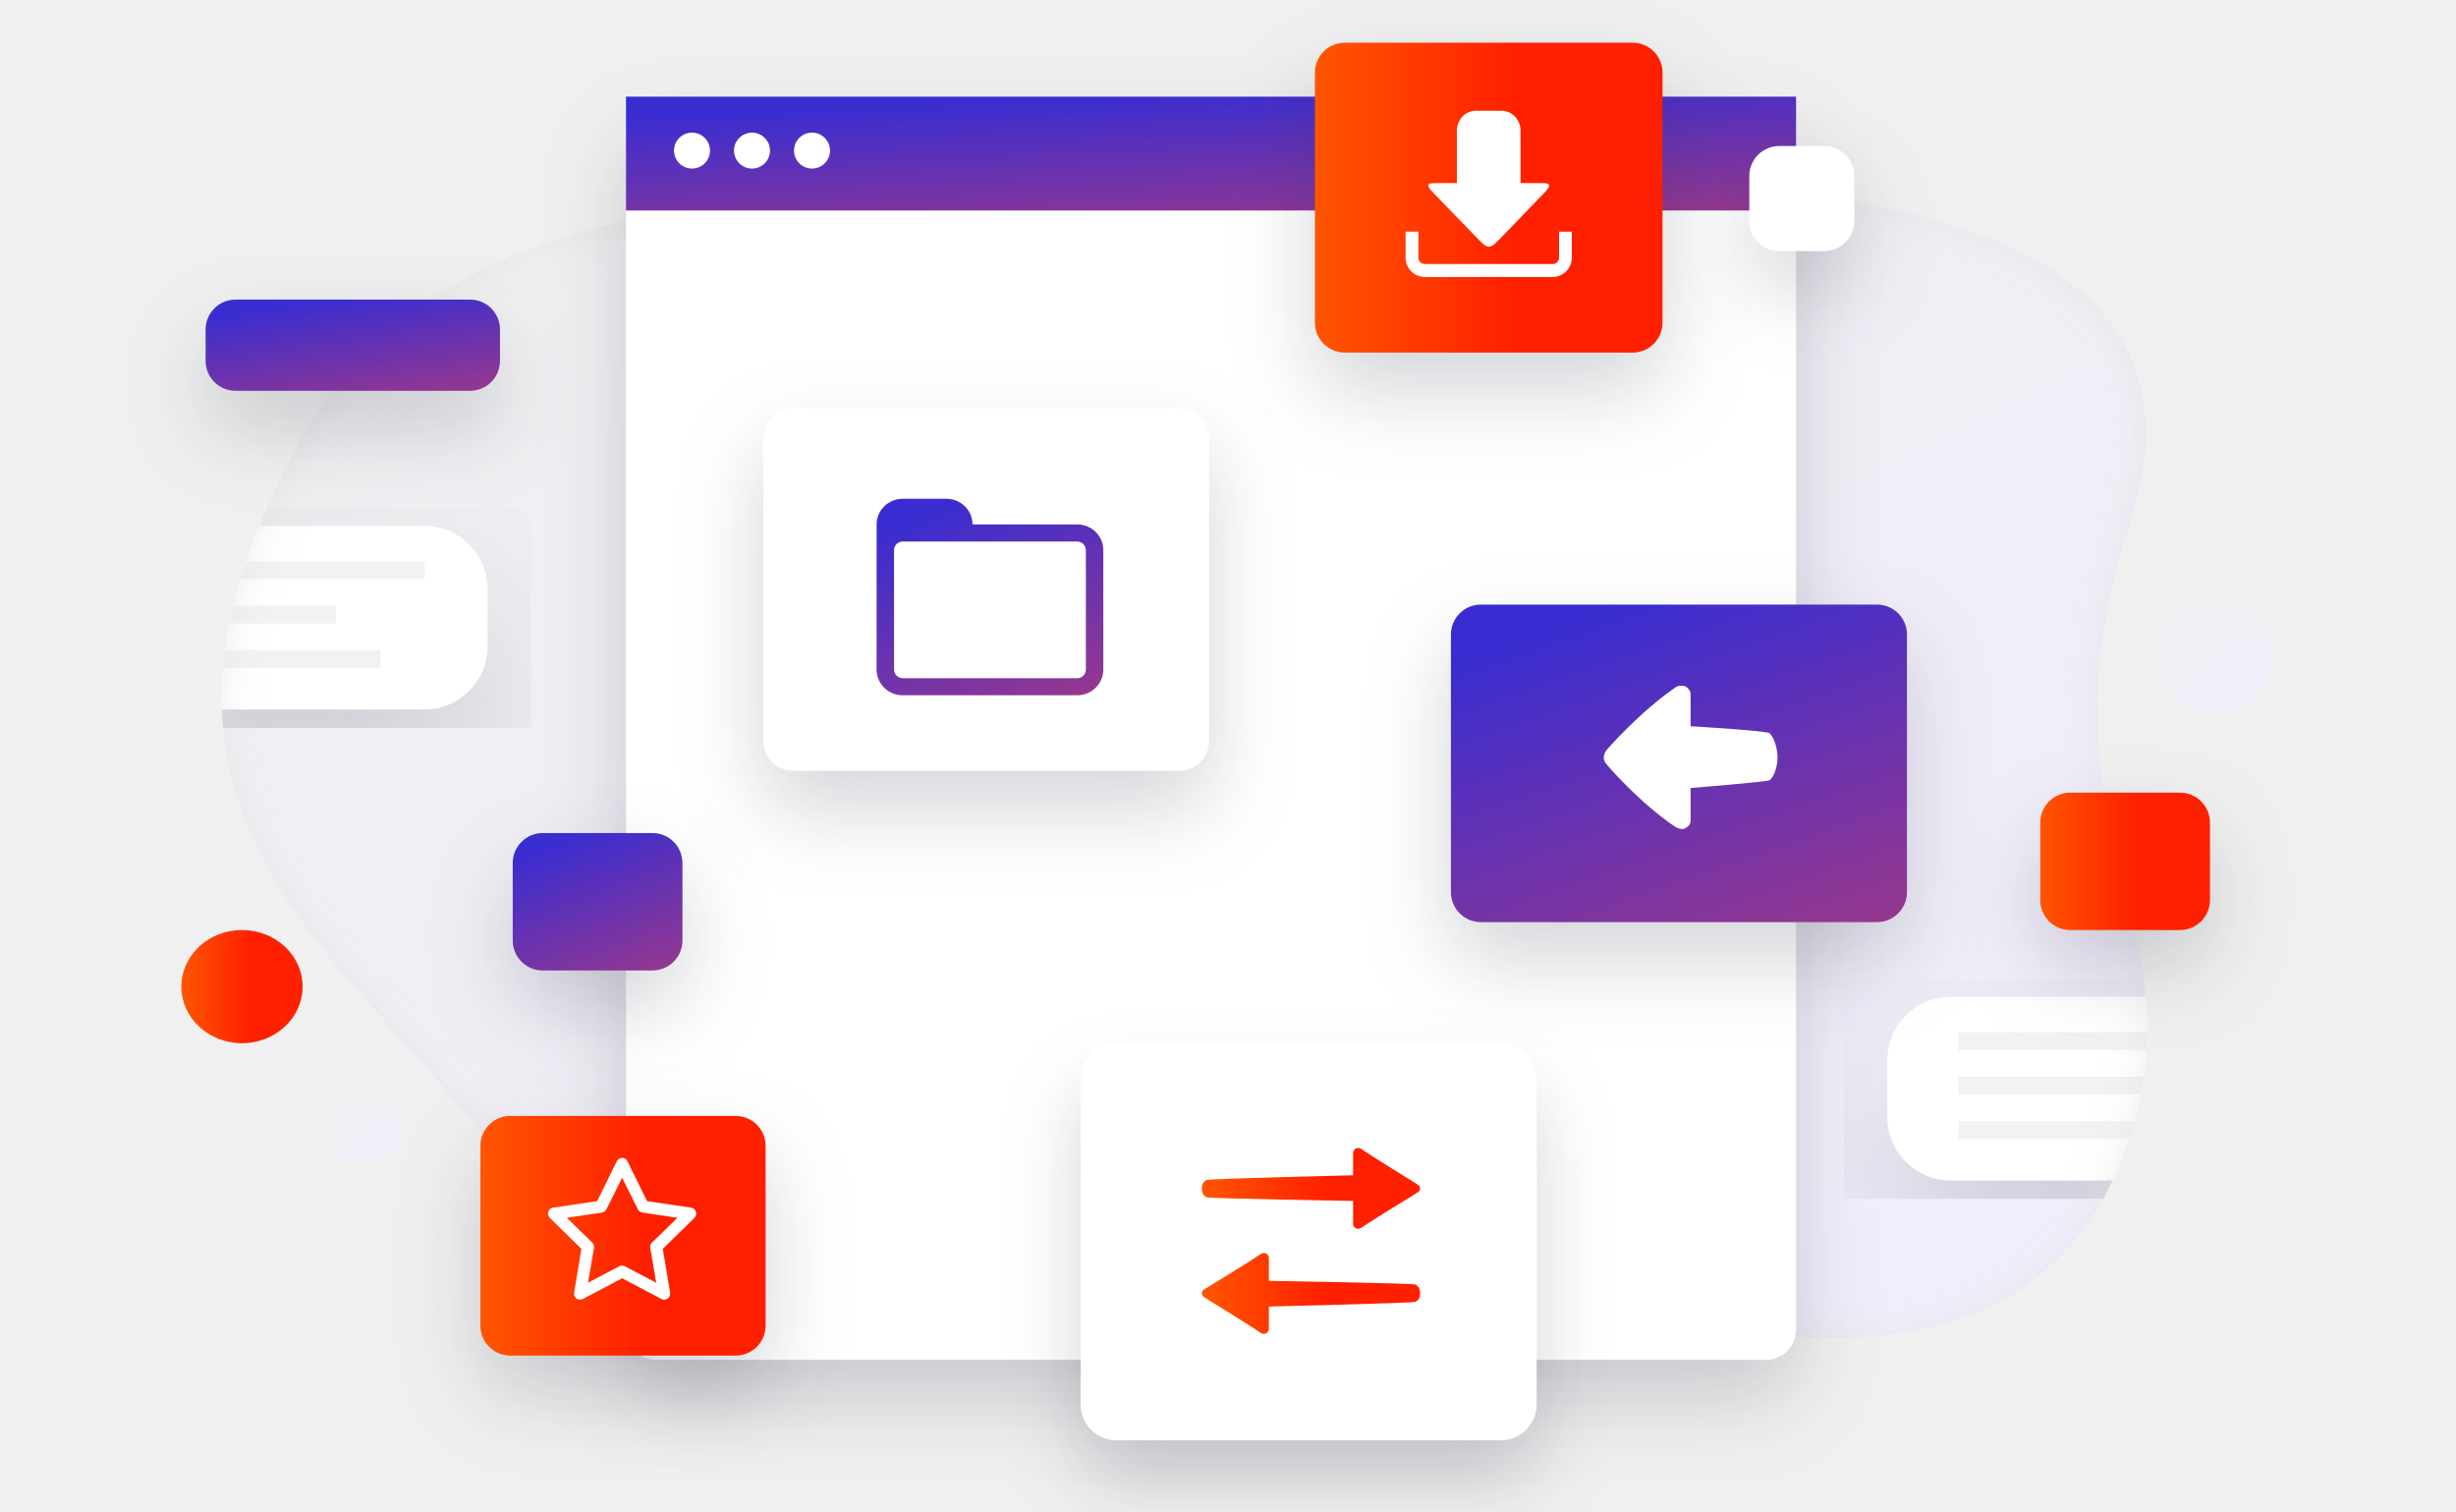
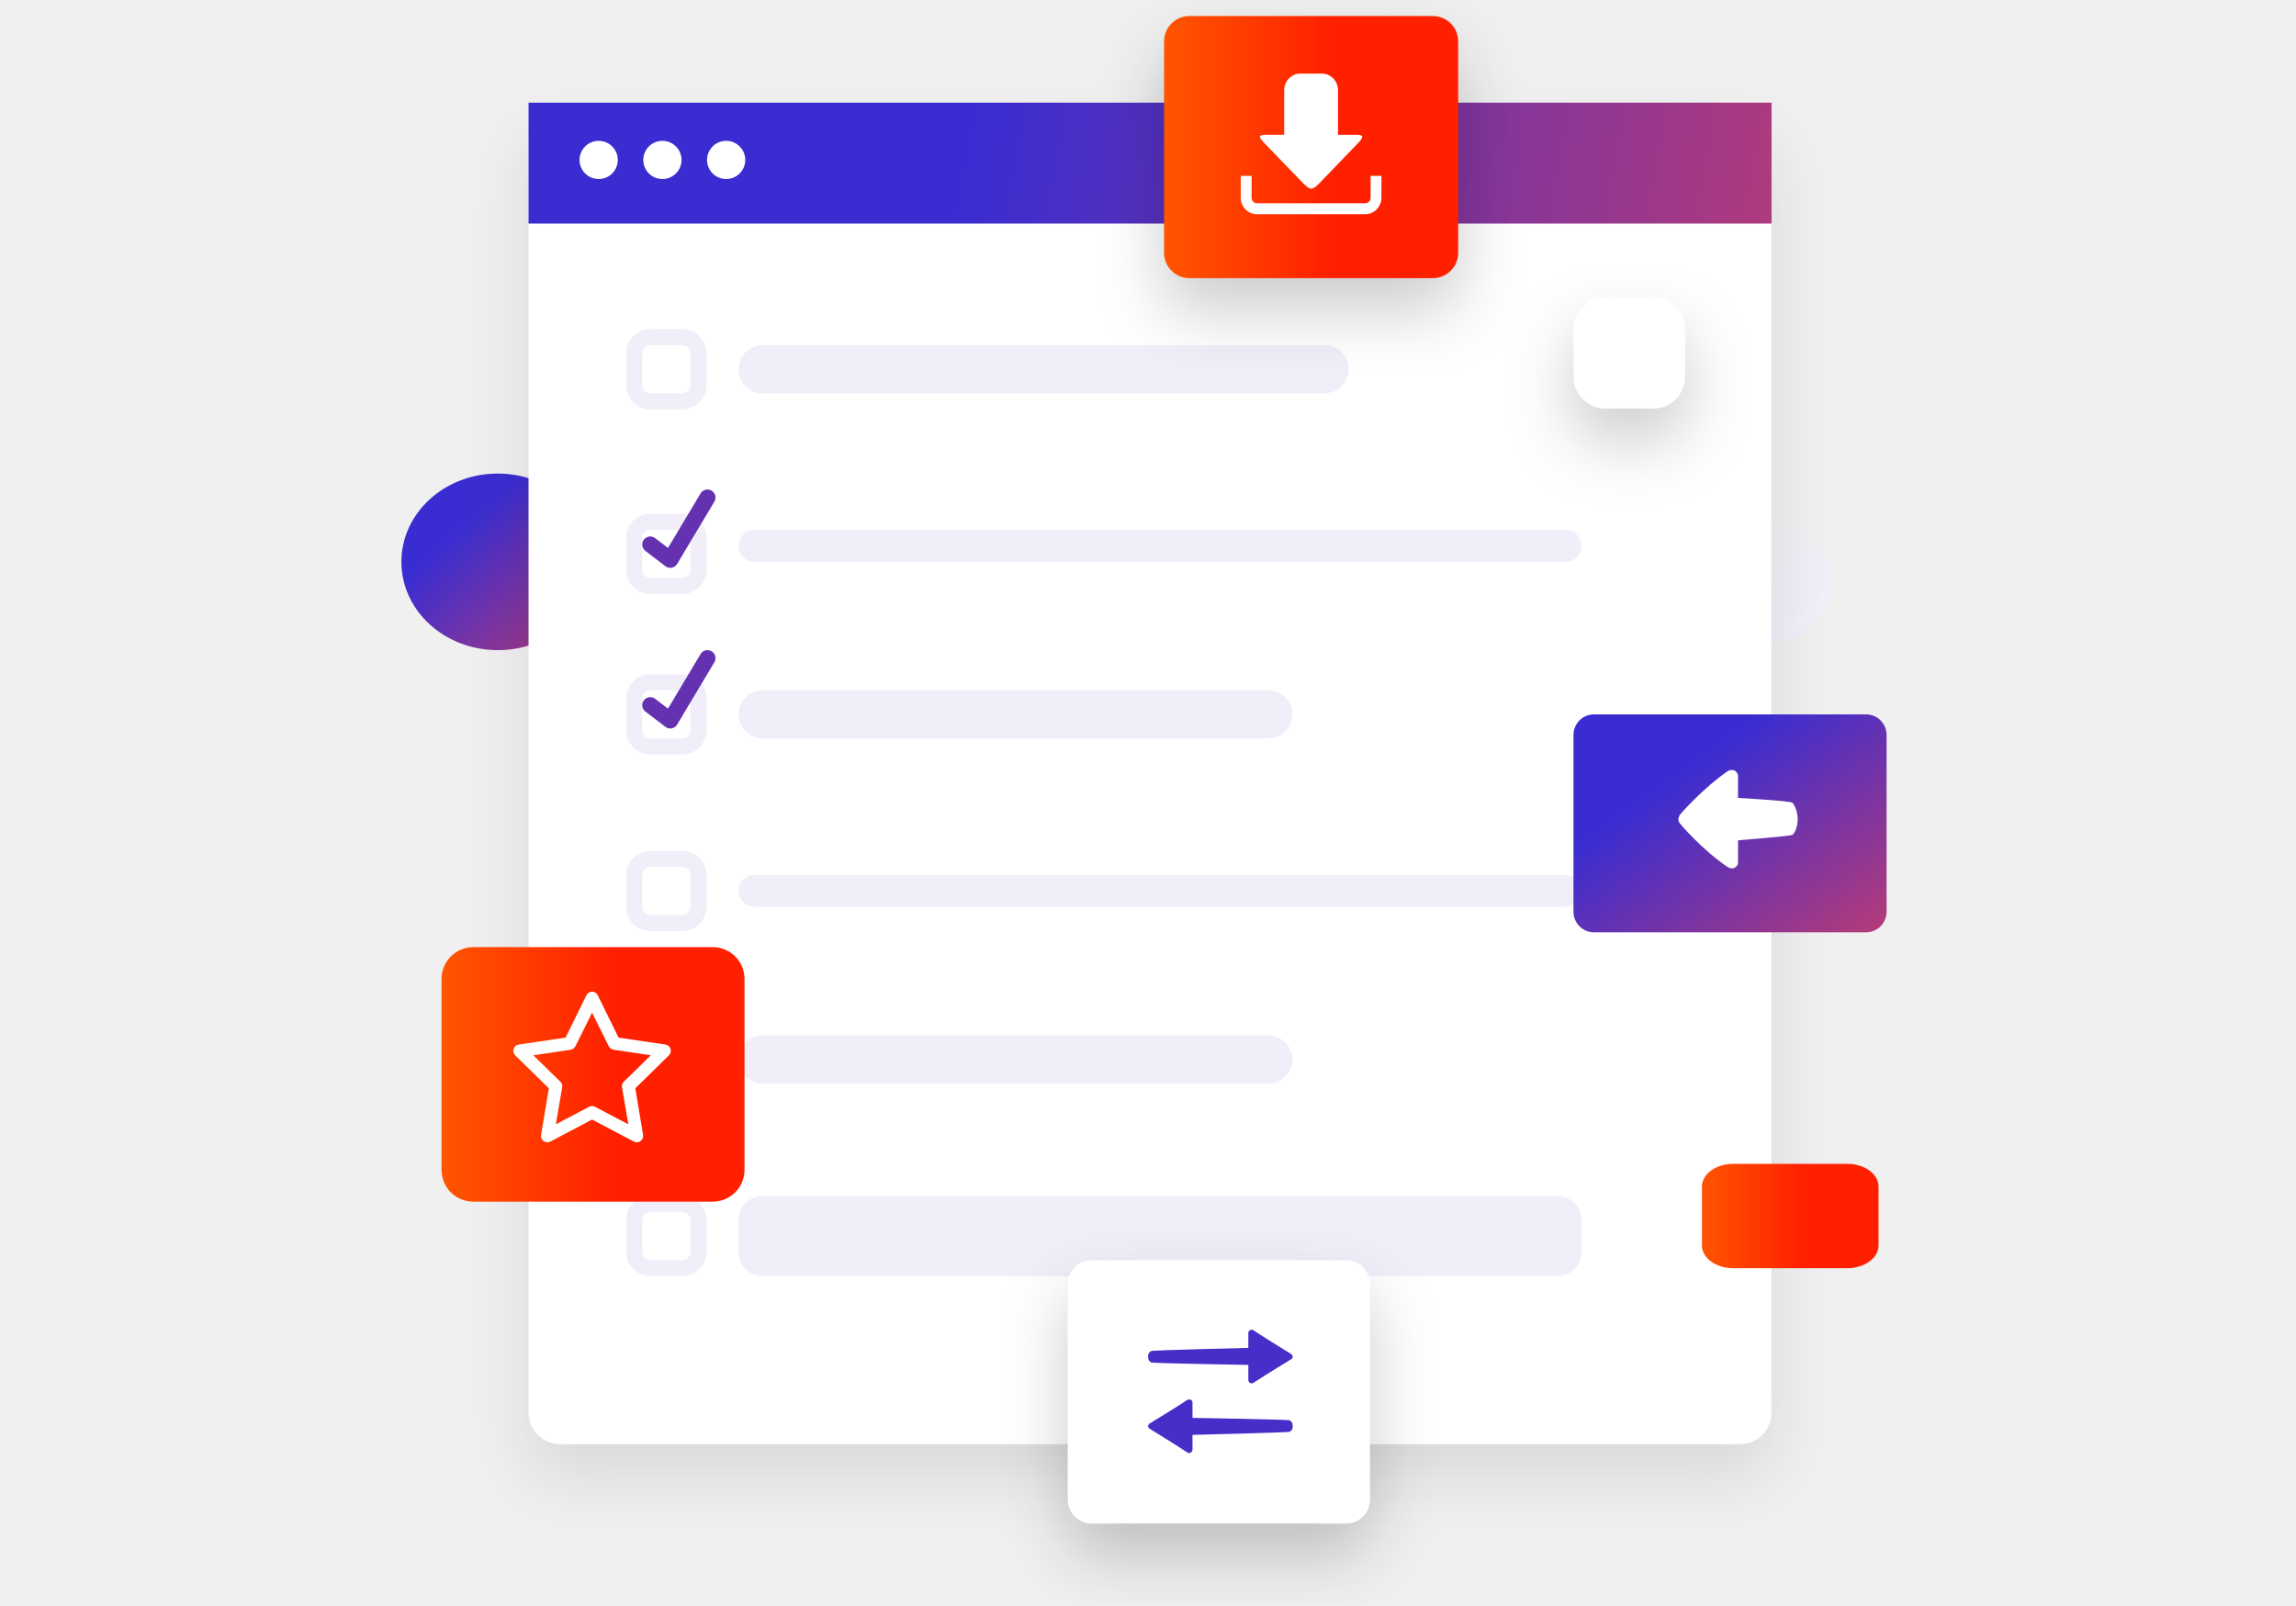
- <svg xmlns="http://www.w3.org/2000/svg" xmlns:xlink="http://www.w3.org/1999/xlink" viewBox="0 0 325 200">
+ <svg xmlns="http://www.w3.org/2000/svg" viewBox="0 0 286 200" fill="none">
+   <g clip-path="url(#clip0)">
+     <path d="M220.021 79.973c4.43 0 8.021-3.352 8.021-7.486 0-4.135-3.591-7.487-8.021-7.487-4.43 0-8.021 3.352-8.021 7.487 0 4.134 3.591 7.486 8.021 7.486z" fill="url(#paint0_linear)" />
+     <path d="M62 81c6.627 0 12-4.925 12-11s-5.373-11-12-11-12 4.925-12 11 5.373 11 12 11z" fill="url(#paint1_linear)" />
+     <path d="M65.839 17.552a3.96 3.96 0 0 1 3.963-3.968h146.907a3.962 3.962 0 0 1 3.964 3.968v158.413a3.96 3.96 0 0 1-3.964 3.968H69.802a3.96 3.96 0 0 1-3.963-3.968V17.552z" fill="#fff" filter="url(#filter0_d)" />
+     <path d="M85 42h-4a2 2 0 0 0-2 2v4a2 2 0 0 0 2 2h4a2 2 0 0 0 2-2v-4a2 2 0 0 0-2-2z" stroke="#F2EEF9" stroke-width="2" />
+     <path d="M165 44H95a2 2 0 1 0 0 4h70a2 2 0 1 0 0-4zM195 67H94a1 1 0 1 0 0 2h101a1 1 0 0 0 0-2z" fill="#F2EEF9" stroke="#F2EEF9" stroke-width="2" />
+     <path d="M85 65h-4a2 2 0 0 0-2 2v4a2 2 0 0 0 2 2h4a2 2 0 0 0 2-2v-4a2 2 0 0 0-2-2z" stroke="#F2EEF9" stroke-width="2" />
+     <path d="M81 67.84l2.49 1.903 4.634-7.757" stroke="#6431B1" stroke-width="2" stroke-linecap="round" stroke-linejoin="round" />
+     <path d="M85 107h-4a2 2 0 0 0-2 2v4a2 2 0 0 0 2 2h4a2 2 0 0 0 2-2v-4a2 2 0 0 0-2-2z" stroke="#F2EEF9" stroke-width="2" />
+     <path d="M195 110H94a1 1 0 0 0 0 2h101a1 1 0 0 0 0-2z" fill="#F2EEF9" stroke="#F2EEF9" stroke-width="2" />
+     <path d="M85 150h-4a2 2 0 0 0-2 2v4a2 2 0 0 0 2 2h4a2 2 0 0 0 2-2v-4a2 2 0 0 0-2-2z" stroke="#F2EEF9" stroke-width="2" />
+     <path d="M194 150H95a2 2 0 0 0-2 2v4a2 2 0 0 0 2 2h99a2 2 0 0 0 2-2v-4a2 2 0 0 0-2-2z" fill="#F2EEF9" stroke="#F2EEF9" stroke-width="2" />
+     <path d="M85 85h-4a2 2 0 0 0-2 2v4a2 2 0 0 0 2 2h4a2 2 0 0 0 2-2v-4a2 2 0 0 0-2-2z" stroke="#F2EEF9" stroke-width="2" />
+     <path d="M81 87.855l2.49 1.902L88.124 82" stroke="#6431B1" stroke-width="2" stroke-linecap="round" stroke-linejoin="round" />
+     <path d="M158 87H95a2 2 0 1 0 0 4h63a2 2 0 1 0 0-4z" fill="#F2EEF9" stroke="#F2EEF9" stroke-width="2" />
+     <path d="M85 128h-4a2 2 0 0 0-2 2v4a2 2 0 0 0 2 2h4a2 2 0 0 0 2-2v-4a2 2 0 0 0-2-2z" stroke="#F2EEF9" stroke-width="2" />
+     <path d="M81 130.841l2.49 1.901 4.634-7.756" stroke="#6431B1" stroke-width="2" stroke-linecap="round" stroke-linejoin="round" />
+     <path d="M158 130H95a2 2 0 1 0 0 4h63a2 2 0 1 0 0-4z" fill="#F2EEF9" stroke="#F2EEF9" stroke-width="2" />
+     <path fill-rule="evenodd" clip-rule="evenodd" d="M65.839 12.791h154.834v15.063H65.839V12.79z" fill="url(#paint2_linear)" />
+     <path d="M74.573 22.304a2.38 2.38 0 0 0 2.382-2.378 2.38 2.38 0 0 0-2.382-2.378 2.38 2.38 0 0 0-2.382 2.378 2.38 2.38 0 0 0 2.382 2.378zM82.513 22.304a2.38 2.38 0 0 0 2.382-2.378 2.38 2.38 0 0 0-2.382-2.378 2.38 2.38 0 0 0-2.382 2.378 2.38 2.38 0 0 0 2.382 2.378zM90.453 22.304a2.38 2.38 0 0 0 2.382-2.378 2.38 2.38 0 0 0-2.382-2.378 2.38 2.38 0 0 0-2.382 2.378 2.38 2.38 0 0 0 2.382 2.378z" fill="#fff" />
+     <path d="M88.78 118H58.96a3.96 3.96 0 0 0-3.96 3.961v23.789a3.96 3.96 0 0 0 3.96 3.96h29.82a3.96 3.96 0 0 0 3.96-3.96v-23.789A3.96 3.96 0 0 0 88.78 118z" fill="url(#paint3_linear)" />
+     <path d="M73.778 123.549a.837.837 0 0 0-.174.025.8.8 0 0 0-.57.446l-2.581 5.252-5.856.867a.79.79 0 0 0-.614.542.786.786 0 0 0 .192.796l4.193 4.112-.968 5.797a.8.8 0 0 0 .31.775.8.8 0 0 0 .832.068l5.21-2.75 5.212 2.75a.8.8 0 0 0 .83-.068.8.8 0 0 0 .31-.775l-.967-5.797 4.194-4.112a.786.786 0 0 0 .192-.796.79.79 0 0 0-.614-.542l-5.856-.867-2.58-5.252a.797.797 0 0 0-.695-.471zm-.025 2.626l2.084 4.187a.79.79 0 0 0 .596.421l4.64.694-3.35 3.27a.79.79 0 0 0-.248.694l.794 4.632-4.144-2.18a.791.791 0 0 0-.745 0l-4.143 2.18.794-4.632a.79.79 0 0 0-.248-.694l-3.35-3.27 4.64-.694a.79.79 0 0 0 .595-.421l2.085-4.187z" fill="#fff" />
+     <path d="M178.48 2h-30.326A3.154 3.154 0 0 0 145 5.154v26.344a3.154 3.154 0 0 0 3.154 3.154h30.326a3.154 3.154 0 0 0 3.154-3.154V5.154A3.154 3.154 0 0 0 178.48 2z" fill="url(#paint4_linear)" filter="url(#filter1_d)" />
+     <path d="M161.976 9.168c-1.11 0-2.011.93-2.011 2.079v5.544h-2.178c-.946 0-1.145.157-.336.997l4.42 4.57c1.475 1.524 1.456 1.53 2.933 0l4.399-4.57c.809-.84.539-.997-.314-.997h-2.221v-5.544c0-1.148-.9-2.08-2.011-2.08h-2.681zm-7.419 12.742v2.73c0 1.131.905 2.048 2.021 2.048h13.478c1.116 0 2.022-.917 2.022-2.047V21.91h-1.348v2.73a.68.68 0 0 1-.674.683h-13.478a.679.679 0 0 1-.673-.683v-2.73h-1.348z" fill="#fff" />
+     <path d="M232.44 89h-33.88a2.56 2.56 0 0 0-2.56 2.56v22.034a2.56 2.56 0 0 0 2.56 2.56h33.88a2.56 2.56 0 0 0 2.56-2.56V91.56a2.56 2.56 0 0 0-2.56-2.56z" fill="url(#paint5_linear)" />
+     <path fill-rule="evenodd" clip-rule="evenodd" d="M215.236 108.039c-3.12-2.084-5.943-5.357-6.019-5.506-.072-.075-.148-.299-.148-.447 0-.148.076-.372.148-.52.076-.149 2.972-3.425 6.019-5.508.223-.149.519-.149.815-.073.224.148.447.372.447.668v2.753s6.462.372 6.761.596c.372.372.668 1.264.668 2.084 0 .819-.296 1.636-.668 1.936-.299.148-6.761.668-6.761.668v2.753c0 .299-.148.52-.447.671-.22.148-.519.073-.815-.075z" fill="#fff" />
+     <path d="M133 159.97a2.97 2.97 0 0 1 2.97-2.97h31.714c1.64 0 2.97 1.327 2.97 2.97v26.876a2.97 2.97 0 0 1-2.97 2.97H135.97a2.968 2.968 0 0 1-2.97-2.97V159.97z" fill="#fff" filter="url(#filter2_d)" />
+     <path d="M155.934 165.676a.404.404 0 0 0-.438.415v1.837s-11.961.284-12.114.393c-.224.158-.372.27-.372.699 0 .429.148.563.372.722.153.109 12.114.306 12.114.306v1.88a.41.41 0 0 0 .219.371.424.424 0 0 0 .437-.022c1.692-1.142 4.707-2.918 4.767-2.994a.426.426 0 0 0 .11-.263.43.43 0 0 0-.11-.262c-.06-.076-3.075-1.874-4.767-3.016a.416.416 0 0 0-.218-.066zm-7.829 8.676a.414.414 0 0 0-.218.065c-1.692 1.142-4.707 2.918-4.767 2.994a.426.426 0 0 0-.11.263.43.43 0 0 0 .11.262c.06.076 3.075 1.874 4.767 3.016a.42.42 0 0 0 .656-.35v-1.836s11.961-.284 12.114-.393c.224-.158.372-.27.372-.699 0-.429-.148-.563-.372-.721-.153-.11-12.114-.306-12.114-.306v-1.88a.404.404 0 0 0-.438-.415z" fill="url(#paint6_linear)" />
+     <path d="M212 147.837c0-1.567 1.745-2.837 3.883-2.837h14.234c2.145 0 3.883 1.27 3.883 2.837v7.326c0 1.567-1.745 2.837-3.883 2.837h-14.234c-2.145 0-3.883-1.27-3.883-2.837v-7.326z" fill="url(#paint7_linear)" />
+     <path d="M196 40.966A3.965 3.965 0 0 1 199.966 37h5.972a3.965 3.965 0 0 1 3.965 3.966v5.972a3.965 3.965 0 0 1-3.965 3.966h-5.972A3.965 3.965 0 0 1 196 46.938v-5.972z" fill="#fff" filter="url(#filter3_d)" />
+   </g>
  <defs>
-     <linearGradient id="b" x1="5.709%" x2="98.47%" y1="-3.224%" y2="108.103%">
-       <stop offset="0%" stop-color="#F0F0F0" />
-       <stop offset="100%" stop-color="#F2EDFD" />
+     <filter id="filter0_d" x="57.839" y="9.584" width="170.834" height="182.349" filterUnits="userSpaceOnUse" color-interpolation-filters="sRGB">
+       <feFlood flood-opacity="0" result="BackgroundImageFix" />
+       <feColorMatrix in="SourceAlpha" values="0 0 0 0 0 0 0 0 0 0 0 0 0 0 0 0 0 0 127 0" />
+       <feOffset dy="4" />
+       <feGaussianBlur stdDeviation="4" />
+       <feColorMatrix values="0 0 0 0 0 0 0 0 0 0 0 0 0 0 0 0 0 0 0.1 0" />
+       <feBlend in2="BackgroundImageFix" result="effect1_dropShadow" />
+       <feBlend in="SourceGraphic" in2="effect1_dropShadow" result="shape" />
+     </filter>
+     <filter id="filter1_d" x="137" y="-2" width="52.634" height="48.652" filterUnits="userSpaceOnUse" color-interpolation-filters="sRGB">
+       <feFlood flood-opacity="0" result="BackgroundImageFix" />
+       <feColorMatrix in="SourceAlpha" values="0 0 0 0 0 0 0 0 0 0 0 0 0 0 0 0 0 0 127 0" />
+       <feOffset dy="4" />
+       <feGaussianBlur stdDeviation="4" />
+       <feColorMatrix values="0 0 0 0 0 0 0 0 0 0 0 0 0 0 0 0 0 0 0.2 0" />
+       <feBlend in2="BackgroundImageFix" result="effect1_dropShadow" />
+       <feBlend in="SourceGraphic" in2="effect1_dropShadow" result="shape" />
+     </filter>
+     <filter id="filter2_d" x="125" y="153" width="53.654" height="48.816" filterUnits="userSpaceOnUse" color-interpolation-filters="sRGB">
+       <feFlood flood-opacity="0" result="BackgroundImageFix" />
+       <feColorMatrix in="SourceAlpha" values="0 0 0 0 0 0 0 0 0 0 0 0 0 0 0 0 0 0 127 0" />
+       <feOffset dy="4" />
+       <feGaussianBlur stdDeviation="4" />
+       <feColorMatrix values="0 0 0 0 0 0 0 0 0 0 0 0 0 0 0 0 0 0 0.2 0" />
+       <feBlend in2="BackgroundImageFix" result="effect1_dropShadow" />
+       <feBlend in="SourceGraphic" in2="effect1_dropShadow" result="shape" />
+     </filter>
+     <filter id="filter3_d" x="188" y="33" width="29.904" height="29.904" filterUnits="userSpaceOnUse" color-interpolation-filters="sRGB">
+       <feFlood flood-opacity="0" result="BackgroundImageFix" />
+       <feColorMatrix in="SourceAlpha" values="0 0 0 0 0 0 0 0 0 0 0 0 0 0 0 0 0 0 127 0" />
+       <feOffset dy="4" />
+       <feGaussianBlur stdDeviation="4" />
+       <feColorMatrix values="0 0 0 0 0 0 0 0 0 0 0 0 0 0 0 0 0 0 0.2 0" />
+       <feBlend in2="BackgroundImageFix" result="effect1_dropShadow" />
+       <feBlend in="SourceGraphic" in2="effect1_dropShadow" result="shape" />
+     </filter>
+     <linearGradient id="paint0_linear" x1="212.916" y1="65.544" x2="226.73" y2="81.018" gradientUnits="userSpaceOnUse">
+       <stop stop-color="#F0F0F0" />
+       <stop offset="1" stop-color="#F2EDFD" />
    </linearGradient>
-     <path id="a" d="M200.036 151.513c-34.423-9.017-80.953-4.378-98.344 0-26.088 6.566-47.077-.995-68.018-27.05C12.733 98.41-15.422 81.317 10.24 33.814 35.902-13.688 113.955 5.9 161.467 1.322c47.512-4.577 104.722 1.127 91.14 42.93-13.583 41.802 9.901 52.612-.599 82.838-7 20.151-24.324 28.292-51.972 24.423z" />
-     <path id="e" d="M0 8.38C0 3.752 3.76 0 8.38 0h40.874a8.383 8.383 0 0 1 8.381 8.38v7.54c0 4.628-3.76 8.38-8.38 8.38H8.38A8.383 8.383 0 0 1 0 15.92V8.38z" />
-     <filter id="d" width="233.6%" height="416.9%" x="-66.8%" y="-113.2%" filterUnits="objectBoundingBox">
-       <feOffset dy="11" in="SourceAlpha" result="shadowOffsetOuter1" />
-       <feGaussianBlur in="shadowOffsetOuter1" result="shadowBlurOuter1" stdDeviation="11" />
-       <feColorMatrix in="shadowBlurOuter1" values="0 0 0 0 0.153 0 0 0 0 0.18 0 0 0 0 0.251 0 0 0 0.2 0" />
-     </filter>
-     <path id="g" d="M0 8.38C0 3.752 3.76 0 8.38 0h40.874a8.383 8.383 0 0 1 8.381 8.38v7.54c0 4.628-3.76 8.38-8.38 8.38H8.38A8.383 8.383 0 0 1 0 15.92V8.38z" />
-     <filter id="f" width="233.6%" height="416.9%" x="-66.8%" y="-113.2%" filterUnits="objectBoundingBox">
-       <feOffset dy="11" in="SourceAlpha" result="shadowOffsetOuter1" />
-       <feGaussianBlur in="shadowOffsetOuter1" result="shadowBlurOuter1" stdDeviation="11" />
-       <feColorMatrix in="shadowBlurOuter1" values="0 0 0 0 0.153 0 0 0 0 0.18 0 0 0 0 0.251 0 0 0 0.2 0" />
-     </filter>
-     <path id="i" d="M200.036 151.513c-34.423-9.017-80.953-4.378-98.344 0-26.088 6.566-47.077-.995-68.018-27.05C12.733 98.41-15.422 81.317 10.24 33.814 35.902-13.688 113.955 5.9 161.467 1.322c47.512-4.577 104.722 1.127 91.14 42.93-13.583 41.802 9.901 52.612-.599 82.838-7 20.151-24.324 28.292-51.972 24.423z" />
-     <filter id="h" width="102%" height="103.3%" x="-1%" y="-1.6%" filterUnits="objectBoundingBox">
-       <feGaussianBlur in="SourceAlpha" result="shadowBlurInner1" stdDeviation="2.5" />
-       <feOffset in="shadowBlurInner1" result="shadowOffsetInner1" />
-       <feComposite in="shadowOffsetInner1" in2="SourceAlpha" k2="-1" k3="1" operator="arithmetic" result="shadowInnerInner1" />
-       <feColorMatrix in="shadowInnerInner1" values="0 0 0 0 0.866 0 0 0 0 0.866 0 0 0 0 0.866 0 0 0 0.5 0" />
-     </filter>
-     <linearGradient id="j" x1="0%" y1="50.706%" y2="50.706%">
-       <stop offset="0%" stop-color="#F50" />
-       <stop offset="57.237%" stop-color="#FF2000" />
-       <stop offset="100%" stop-color="#FF2000" />
+     <linearGradient id="paint1_linear" x1="58.446" y1="64.668" x2="82.862" y2="90.573" gradientUnits="userSpaceOnUse">
+       <stop stop-color="#392DD1" />
+       <stop offset="1" stop-color="#FF4343" />
    </linearGradient>
-     <path id="l" d="M58.839 12.552a3.96 3.96 0 0 1 3.963-3.968h146.907a3.961 3.961 0 0 1 3.964 3.968v158.413a3.96 3.96 0 0 1-3.964 3.968H62.802a3.961 3.961 0 0 1-3.963-3.968V12.552z" />
-     <filter id="k" width="124.5%" height="122.8%" x="-12.3%" y="-8.4%" filterUnits="objectBoundingBox">
-       <feOffset dy="5" in="SourceAlpha" result="shadowOffsetOuter1" />
-       <feGaussianBlur in="shadowOffsetOuter1" result="shadowBlurOuter1" stdDeviation="5.5" />
-       <feColorMatrix in="shadowBlurOuter1" values="0 0 0 0 0.153 0 0 0 0 0.18 0 0 0 0 0.251 0 0 0 0.2 0" />
-     </filter>
-     <linearGradient id="m" x1="35.192%" x2="146.327%" y1="0%" y2="222.965%">
-       <stop offset="0%" stop-color="#392DD1" />
-       <stop offset="100%" stop-color="#FF4343" />
+     <linearGradient id="paint2_linear" x1="120.328" y1="20.251" x2="286.149" y2="52.614" gradientUnits="userSpaceOnUse">
+       <stop stop-color="#392DD1" />
+       <stop offset="1" stop-color="#FF4343" />
    </linearGradient>
-     <rect id="o" width="38.956" height="12.07" x="3.208" y="34.642" rx="3.961" />
-     <filter id="n" width="197.5%" height="414.8%" x="-48.8%" y="-116%" filterUnits="objectBoundingBox">
-       <feOffset dy="5" in="SourceAlpha" result="shadowOffsetOuter1" />
-       <feGaussianBlur in="shadowOffsetOuter1" result="shadowBlurOuter1" stdDeviation="5.5" />
-       <feColorMatrix in="shadowBlurOuter1" values="0 0 0 0 0.153 0 0 0 0 0.18 0 0 0 0 0.251 0 0 0 0.2 0" />
-     </filter>
-     <rect id="q" width="37.74" height="31.71" rx="3.961" />
-     <filter id="p" width="200.7%" height="219.8%" x="-50.3%" y="-44.1%" filterUnits="objectBoundingBox">
-       <feOffset dy="5" in="SourceAlpha" result="shadowOffsetOuter1" />
-       <feGaussianBlur in="shadowOffsetOuter1" result="shadowBlurOuter1" stdDeviation="5.5" />
-       <feColorMatrix in="shadowBlurOuter1" values="0 0 0 0 0.153 0 0 0 0 0.18 0 0 0 0 0.251 0 0 0 0.2 0" />
-     </filter>
-     <rect id="s" width="59" height="48" rx="3.961" />
-     <filter id="r" width="164.4%" height="179.2%" x="-32.2%" y="-29.2%" filterUnits="objectBoundingBox">
-       <feOffset dy="5" in="SourceAlpha" result="shadowOffsetOuter1" />
-       <feGaussianBlur in="shadowOffsetOuter1" result="shadowBlurOuter1" stdDeviation="5.5" />
-       <feColorMatrix in="shadowBlurOuter1" values="0 0 0 0 0.153 0 0 0 0 0.18 0 0 0 0 0.251 0 0 0 0.2 0" />
-     </filter>
-     <rect id="u" width="46" height="41" y=".652" rx="3.961" />
-     <filter id="t" width="182.6%" height="192.7%" x="-41.3%" y="-34.1%" filterUnits="objectBoundingBox">
-       <feOffset dy="5" in="SourceAlpha" result="shadowOffsetOuter1" />
-       <feGaussianBlur in="shadowOffsetOuter1" result="shadowBlurOuter1" stdDeviation="5.5" />
-       <feColorMatrix in="shadowBlurOuter1" values="0 0 0 0 0.153 0 0 0 0 0.18 0 0 0 0 0.251 0 0 0 0.2 0" />
-     </filter>
-     <rect id="w" width="60.346" height="42.016" rx="3.961" />
-     <filter id="v" width="163%" height="190.4%" x="-31.5%" y="-33.3%" filterUnits="objectBoundingBox">
-       <feOffset dy="5" in="SourceAlpha" result="shadowOffsetOuter1" />
-       <feGaussianBlur in="shadowOffsetOuter1" result="shadowBlurOuter1" stdDeviation="5.5" />
-       <feColorMatrix in="shadowBlurOuter1" values="0 0 0 0 0.153 0 0 0 0 0.18 0 0 0 0 0.251 0 0 0 0.2 0" />
-     </filter>
-     <path id="y" d="M0 4.76A4.76 4.76 0 0 1 4.76 0h50.825c2.63 0 4.76 2.127 4.76 4.76v43.072a4.76 4.76 0 0 1-4.76 4.76H4.76A4.757 4.757 0 0 1 0 47.831V4.76z" />
-     <filter id="x" width="159.7%" height="168.5%" x="-29.8%" y="-22.8%" filterUnits="objectBoundingBox">
-       <feOffset dy="6" in="SourceAlpha" result="shadowOffsetOuter1" />
-       <feGaussianBlur in="shadowOffsetOuter1" result="shadowBlurOuter1" stdDeviation="5" />
-       <feColorMatrix in="shadowBlurOuter1" values="0 0 0 0 0.153 0 0 0 0 0.18 0 0 0 0 0.251 0 0 0 0.2 0" />
-     </filter>
-     <path id="A" d="M43.85 109.198a3.97 3.97 0 0 1 3.963-3.968h14.532a3.966 3.966 0 0 1 3.964 3.968v10.246a3.97 3.97 0 0 1-3.964 3.968H47.813a3.966 3.966 0 0 1-3.964-3.968v-10.246z" />
-     <filter id="z" width="269.2%" height="309%" x="-84.6%" y="-77%" filterUnits="objectBoundingBox">
-       <feOffset dy="5" in="SourceAlpha" result="shadowOffsetOuter1" />
-       <feGaussianBlur in="shadowOffsetOuter1" result="shadowBlurOuter1" stdDeviation="5.5" />
-       <feColorMatrix in="shadowBlurOuter1" values="0 0 0 0 0.153 0 0 0 0 0.18 0 0 0 0 0.251 0 0 0 0.2 0" />
-     </filter>
-     <path id="C" d="M245.985 103.85a3.97 3.97 0 0 1 3.963-3.968h14.532a3.966 3.966 0 0 1 3.964 3.968v10.247a3.97 3.97 0 0 1-3.964 3.967h-14.532a3.966 3.966 0 0 1-3.963-3.967V103.85z" />
-     <filter id="B" width="269.2%" height="309%" x="-84.6%" y="-77%" filterUnits="objectBoundingBox">
-       <feOffset dy="5" in="SourceAlpha" result="shadowOffsetOuter1" />
-       <feGaussianBlur in="shadowOffsetOuter1" result="shadowBlurOuter1" stdDeviation="5.5" />
-       <feColorMatrix in="shadowBlurOuter1" values="0 0 0 0 0.153 0 0 0 0 0.18 0 0 0 0 0.251 0 0 0 0.2 0" />
-     </filter>
-     <path id="E" d="M207.483 18.287a3.965 3.965 0 0 1 3.965-3.966h5.973a3.965 3.965 0 0 1 3.965 3.966v5.972a3.965 3.965 0 0 1-3.965 3.966h-5.973a3.965 3.965 0 0 1-3.965-3.966v-5.972z" />
-     <filter id="D" width="373.3%" height="373.3%" x="-136.7%" y="-100.7%" filterUnits="objectBoundingBox">
-       <feOffset dy="5" in="SourceAlpha" result="shadowOffsetOuter1" />
-       <feGaussianBlur in="shadowOffsetOuter1" result="shadowBlurOuter1" stdDeviation="5.5" />
-       <feColorMatrix in="shadowBlurOuter1" values="0 0 0 0 0.153 0 0 0 0 0.18 0 0 0 0 0.251 0 0 0 0.2 0" />
-     </filter>
+     <linearGradient id="paint3_linear" x1="55" y1="134.079" x2="92.74" y2="134.079" gradientUnits="userSpaceOnUse">
+       <stop stop-color="#F50" />
+       <stop offset=".572" stop-color="#FF2000" />
+       <stop offset="1" stop-color="#FF2000" />
+     </linearGradient>
+     <linearGradient id="paint4_linear" x1="145" y1="18.557" x2="181.634" y2="18.557" gradientUnits="userSpaceOnUse">
+       <stop stop-color="#F50" />
+       <stop offset=".572" stop-color="#FF2000" />
+       <stop offset="1" stop-color="#FF2000" />
+     </linearGradient>
+     <linearGradient id="paint5_linear" x1="209.725" y1="95.995" x2="238.303" y2="135.915" gradientUnits="userSpaceOnUse">
+       <stop stop-color="#392DD1" />
+       <stop offset="1" stop-color="#FF4343" />
+     </linearGradient>
+     <linearGradient id="paint6_linear" x1="143.01" y1="173.459" x2="161.029" y2="173.459" gradientUnits="userSpaceOnUse">
+       <stop stop-color="#462FC9" />
+     </linearGradient>
+     <linearGradient id="paint7_linear" x1="212" y1="151.592" x2="234" y2="151.592" gradientUnits="userSpaceOnUse">
+       <stop stop-color="#F50" />
+       <stop offset=".572" stop-color="#FF2000" />
+       <stop offset="1" stop-color="#FF2000" />
+     </linearGradient>
+     <clipPath id="clip0">
+       <path fill="#fff" d="M0 0h286v200H0z" />
+     </clipPath>
  </defs>
-   <g fill="none" fill-rule="evenodd" transform="translate(24 5)">
-     <g transform="translate(5.347 19.668)">
-       <mask id="c" fill="#fff">
-         <use xlink:href="#a" />
-       </mask>
-       <use fill="url(#b)" fill-rule="nonzero" xlink:href="#a" />
-       <g mask="url(#c)">
-         <g transform="translate(220.403 107.236)">
-           <use fill="#000" filter="url(#d)" xlink:href="#e" />
-           <use fill="#FFF" xlink:href="#e" />
-           <path fill="#F2F2F2" fill-rule="nonzero" d="M9.397 4.698h39.936v2.349H9.397zM9.397 10.572h28.19v2.349H9.397zM9.397 16.445H43.46v2.349H9.397z" />
-         </g>
-       </g>
-       <g mask="url(#c)">
-         <g transform="translate(-22.46 44.92)">
-           <use fill="#000" filter="url(#f)" xlink:href="#g" />
-           <use fill="#FFF" xlink:href="#g" />
-           <path fill="#F2F2F2" fill-rule="nonzero" d="M9.397 4.698h39.936v2.349H9.397zM9.397 10.572h28.19v2.349H9.397zM9.397 16.445H43.46v2.349H9.397z" />
-         </g>
-       </g>
-       <use fill="#000" fill-rule="nonzero" filter="url(#h)" xlink:href="#i" />
-     </g>
-     <ellipse cx="268.979" cy="81.701" fill="url(#b)" fill-rule="nonzero" rx="8.021" ry="7.487" />
-     <ellipse cx="8.021" cy="125.551" fill="url(#j)" fill-rule="nonzero" rx="8.021" ry="7.487" />
-     <ellipse cx="24.064" cy="144.802" fill="url(#b)" fill-rule="nonzero" rx="4.813" ry="4.278" />
-     <use fill="#000" filter="url(#k)" xlink:href="#l" />
-     <use fill="#FFF" xlink:href="#l" />
-     <g transform="translate(58.839 7.791)">
-       <path fill="url(#m)" d="M0 0h154.834v15.062H0z" />
-       <ellipse cx="8.734" cy="7.135" fill="#FFF" rx="2.382" ry="2.378" />
-       <ellipse cx="16.674" cy="7.135" fill="#FFF" rx="2.382" ry="2.378" />
-       <ellipse cx="24.615" cy="7.135" fill="#FFF" rx="2.382" ry="2.378" />
-     </g>
-     <use fill="#000" filter="url(#n)" xlink:href="#o" />
-     <use fill="url(#m)" xlink:href="#o" />
-     <g transform="translate(39.571 142.663)">
-       <use fill="#000" filter="url(#p)" xlink:href="#q" />
-       <use fill="url(#j)" xlink:href="#q" />
-       <path fill="#FFF" fill-rule="nonzero" d="M18.777 5.55a.81.81 0 0 0-.173.024.798.798 0 0 0-.57.446l-2.582 5.252-5.855.867a.79.79 0 0 0-.615.542.786.786 0 0 0 .193.796l4.193 4.112-.968 5.797a.799.799 0 0 0 .31.775.798.798 0 0 0 .832.068l5.21-2.75 5.211 2.75c.267.136.59.108.832-.068.242-.18.36-.48.31-.775l-.968-5.797 4.194-4.112a.786.786 0 0 0 .192-.796.79.79 0 0 0-.614-.542l-5.856-.867-2.58-5.252a.796.796 0 0 0-.696-.47zm-.024 2.625l2.084 4.187a.79.79 0 0 0 .595.421l4.64.694-3.35 3.27a.79.79 0 0 0-.247.694l.794 4.632-4.144-2.18a.792.792 0 0 0-.745 0l-4.143 2.18.794-4.632a.79.79 0 0 0-.248-.694l-3.35-3.27 4.64-.694a.79.79 0 0 0 .595-.42l2.085-4.188z" />
-     </g>
-     <g transform="translate(77 49)">
-       <use fill="#000" filter="url(#r)" xlink:href="#s" />
-       <use fill="#FFF" xlink:href="#s" />
-       <path fill="url(#m)" fill-rule="nonzero" d="M18.462 12C16.55 12 15 13.519 15 15.391V34.61C15 36.48 16.55 38 18.462 38h23.076C43.45 38 45 36.481 45 34.609V18.783c0-1.873-1.55-3.392-3.462-3.392H27.692c0-1.872-1.55-3.391-3.461-3.391h-5.77zm0 5.652h23.076c.636 0 1.154.508 1.154 1.13V34.61c0 .622-.518 1.13-1.154 1.13H18.462a1.145 1.145 0 0 1-1.154-1.13V18.783c0-.623.518-1.13 1.154-1.13z" />
-     </g>
-     <g transform="translate(150)">
-       <use fill="#000" filter="url(#t)" xlink:href="#u" />
-       <use fill="url(#j)" xlink:href="#u" />
-       <path fill="#FFF" fill-rule="nonzero" d="M21.316 9.652c-1.394 0-2.525 1.17-2.525 2.611v6.962h-2.735c-1.187 0-1.437.197-.421 1.251l5.55 5.738c1.85 1.914 1.828 1.921 3.682 0l5.524-5.738c1.016-1.054.677-1.25-.395-1.25h-2.788v-6.963c0-1.441-1.131-2.61-2.525-2.61h-3.367zm-9.316 16v3.429c0 1.42 1.137 2.571 2.538 2.571h16.924c1.401 0 2.538-1.151 2.538-2.571v-3.429h-1.692v3.429c0 .472-.38.857-.846.857H14.538a.853.853 0 0 1-.846-.857v-3.429H12z" />
-     </g>
-     <g transform="translate(168 75)">
-       <use fill="#000" filter="url(#v)" xlink:href="#w" />
-       <use fill="url(#m)" xlink:href="#w" />
-       <path fill="#FFF" d="M29.764 29.458c-4.827-3.224-9.196-8.288-9.312-8.518-.113-.117-.23-.463-.23-.692 0-.23.117-.576.23-.806.116-.229 4.597-5.298 9.312-8.522.346-.23.804-.23 1.262-.113.346.23.691.576.691 1.035V16.1s10 .576 10.462.922c.575.576 1.033 1.956 1.033 3.225 0 1.268-.458 2.532-1.033 2.995-.462.23-10.462 1.034-10.462 1.034v4.26c0 .463-.229.804-.691 1.038-.341.23-.804.113-1.262-.117z" />
-     </g>
-     <g transform="translate(119 133)">
-       <use fill="#000" filter="url(#x)" xlink:href="#y" />
-       <use fill="#FFF" xlink:href="#y" />
-       <path fill="url(#j)" fill-rule="nonzero" d="M36.754 13.905a.648.648 0 0 0-.35.07.658.658 0 0 0-.351.595v2.943s-19.17.455-19.415.63c-.359.254-.596.434-.596 1.121 0 .688.237.902.596 1.156.246.175 19.415.49 19.415.49v3.013c0 .254.127.477.35.596.224.118.49.105.701-.035 2.712-1.83 7.543-4.677 7.64-4.8a.68.68 0 0 0 .175-.42c0-.153-.075-.293-.175-.42-.097-.123-4.928-3.004-7.64-4.834a.67.67 0 0 0-.35-.105zM24.208 27.808a.67.67 0 0 0-.35.105c-2.712 1.83-7.544 4.676-7.64 4.799a.68.68 0 0 0-.176.42c0 .153.075.293.176.42.096.123 4.928 3.004 7.64 4.834a.673.673 0 0 0 1.05-.56v-2.943s19.17-.455 19.415-.63c.36-.254.596-.433.596-1.12 0-.688-.237-.903-.596-1.157-.245-.175-19.414-.49-19.414-.49v-3.012a.658.658 0 0 0-.35-.596.648.648 0 0 0-.351-.07z" />
-     </g>
-     <use fill="#000" filter="url(#z)" xlink:href="#A" />
-     <use fill="url(#m)" xlink:href="#A" />
-     <use fill="#000" filter="url(#B)" xlink:href="#C" />
-     <use fill="url(#j)" xlink:href="#C" />
-     <use fill="#000" filter="url(#D)" xlink:href="#E" />
-     <use fill="#FFF" xlink:href="#E" />
-   </g>
</svg>
